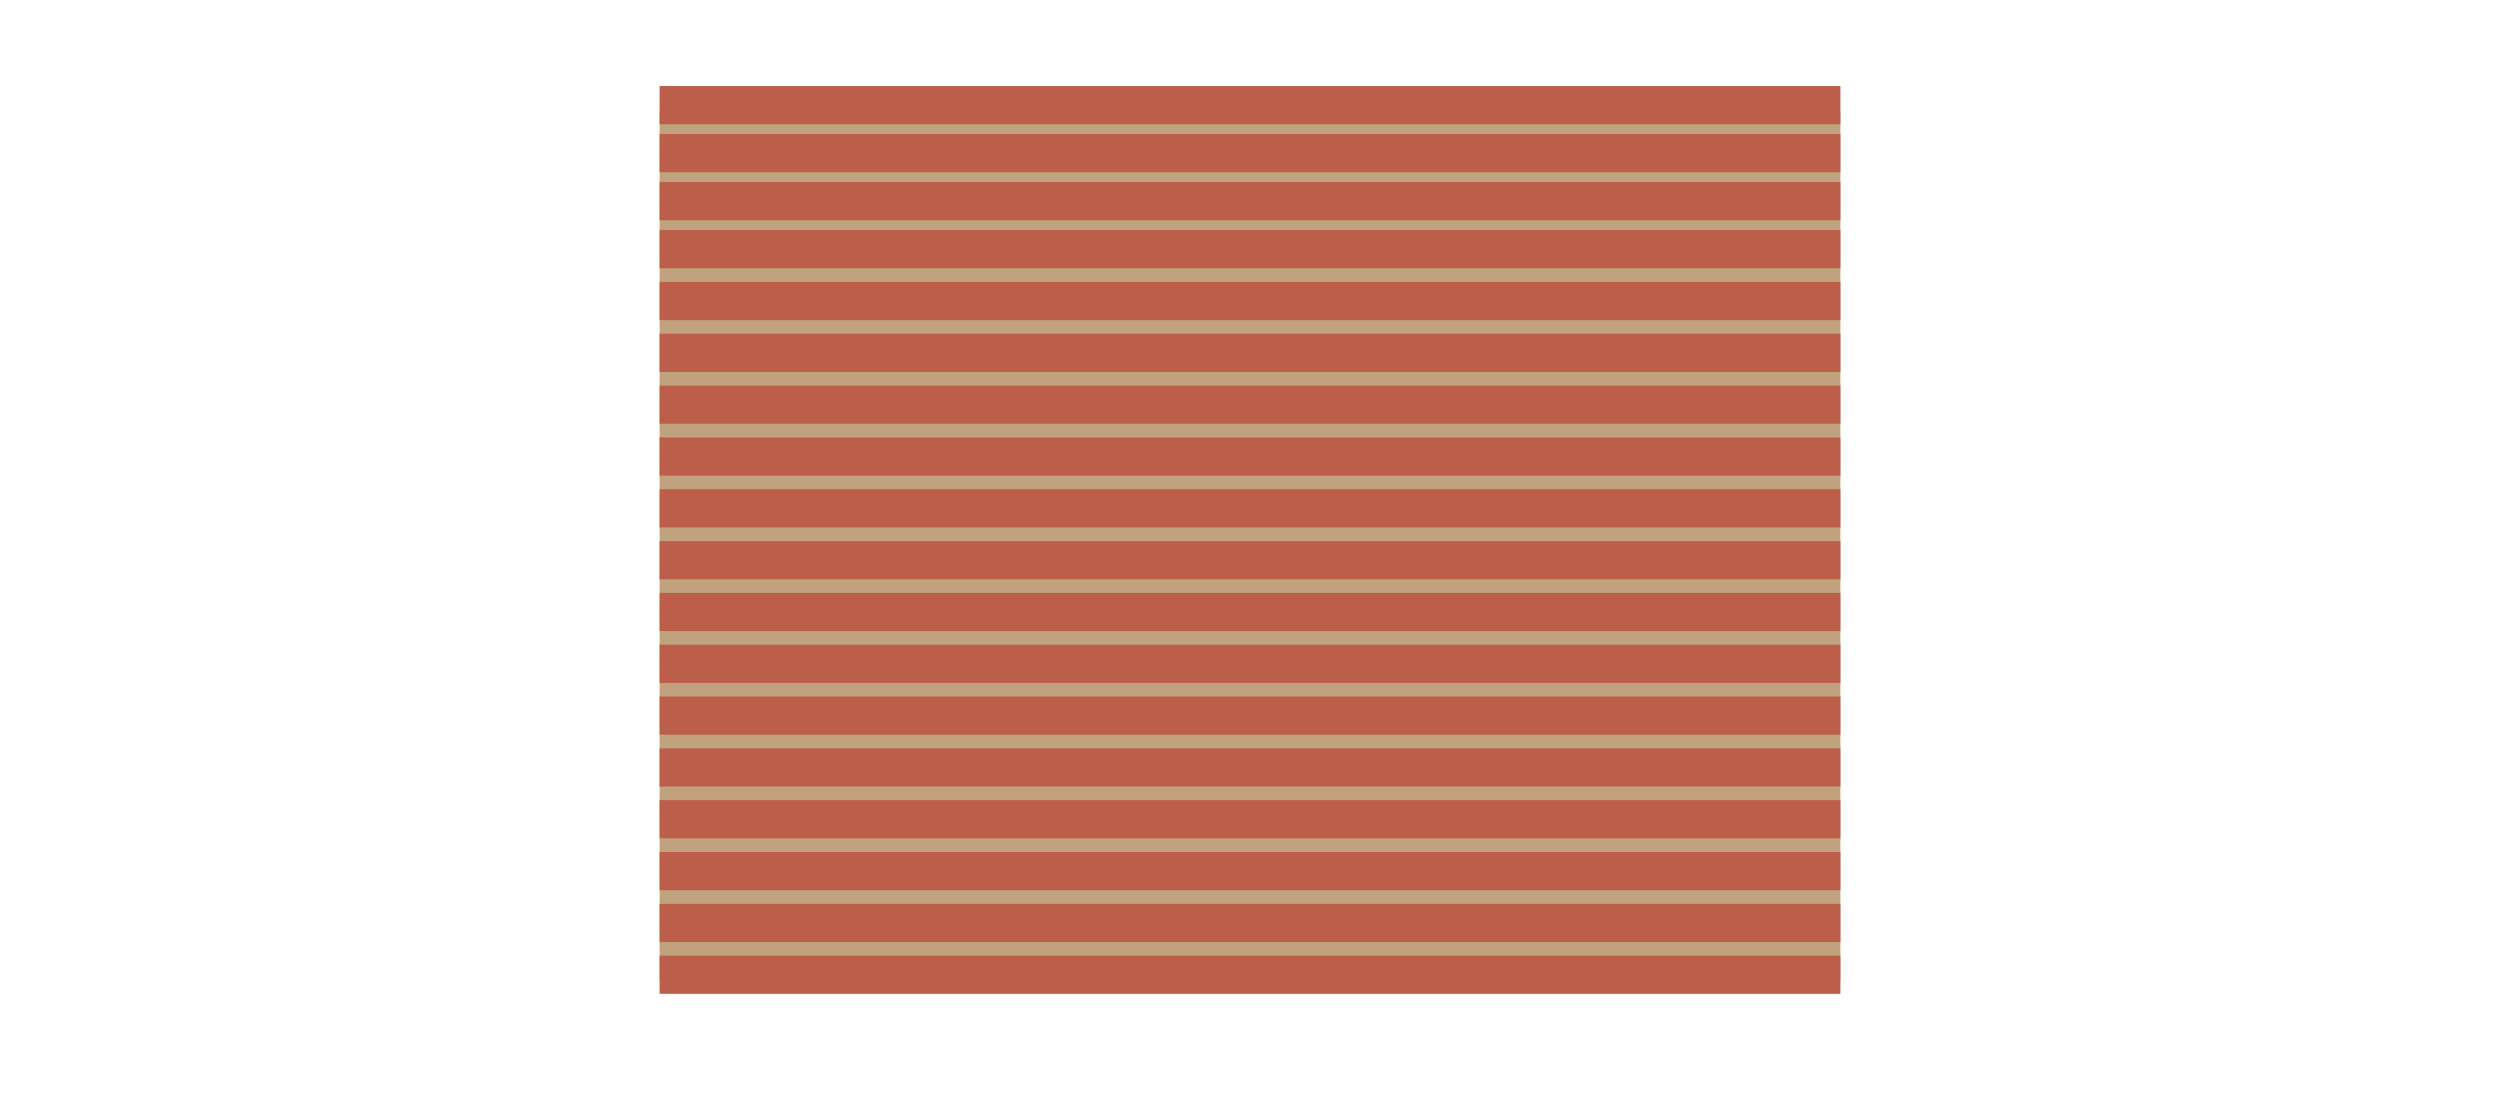
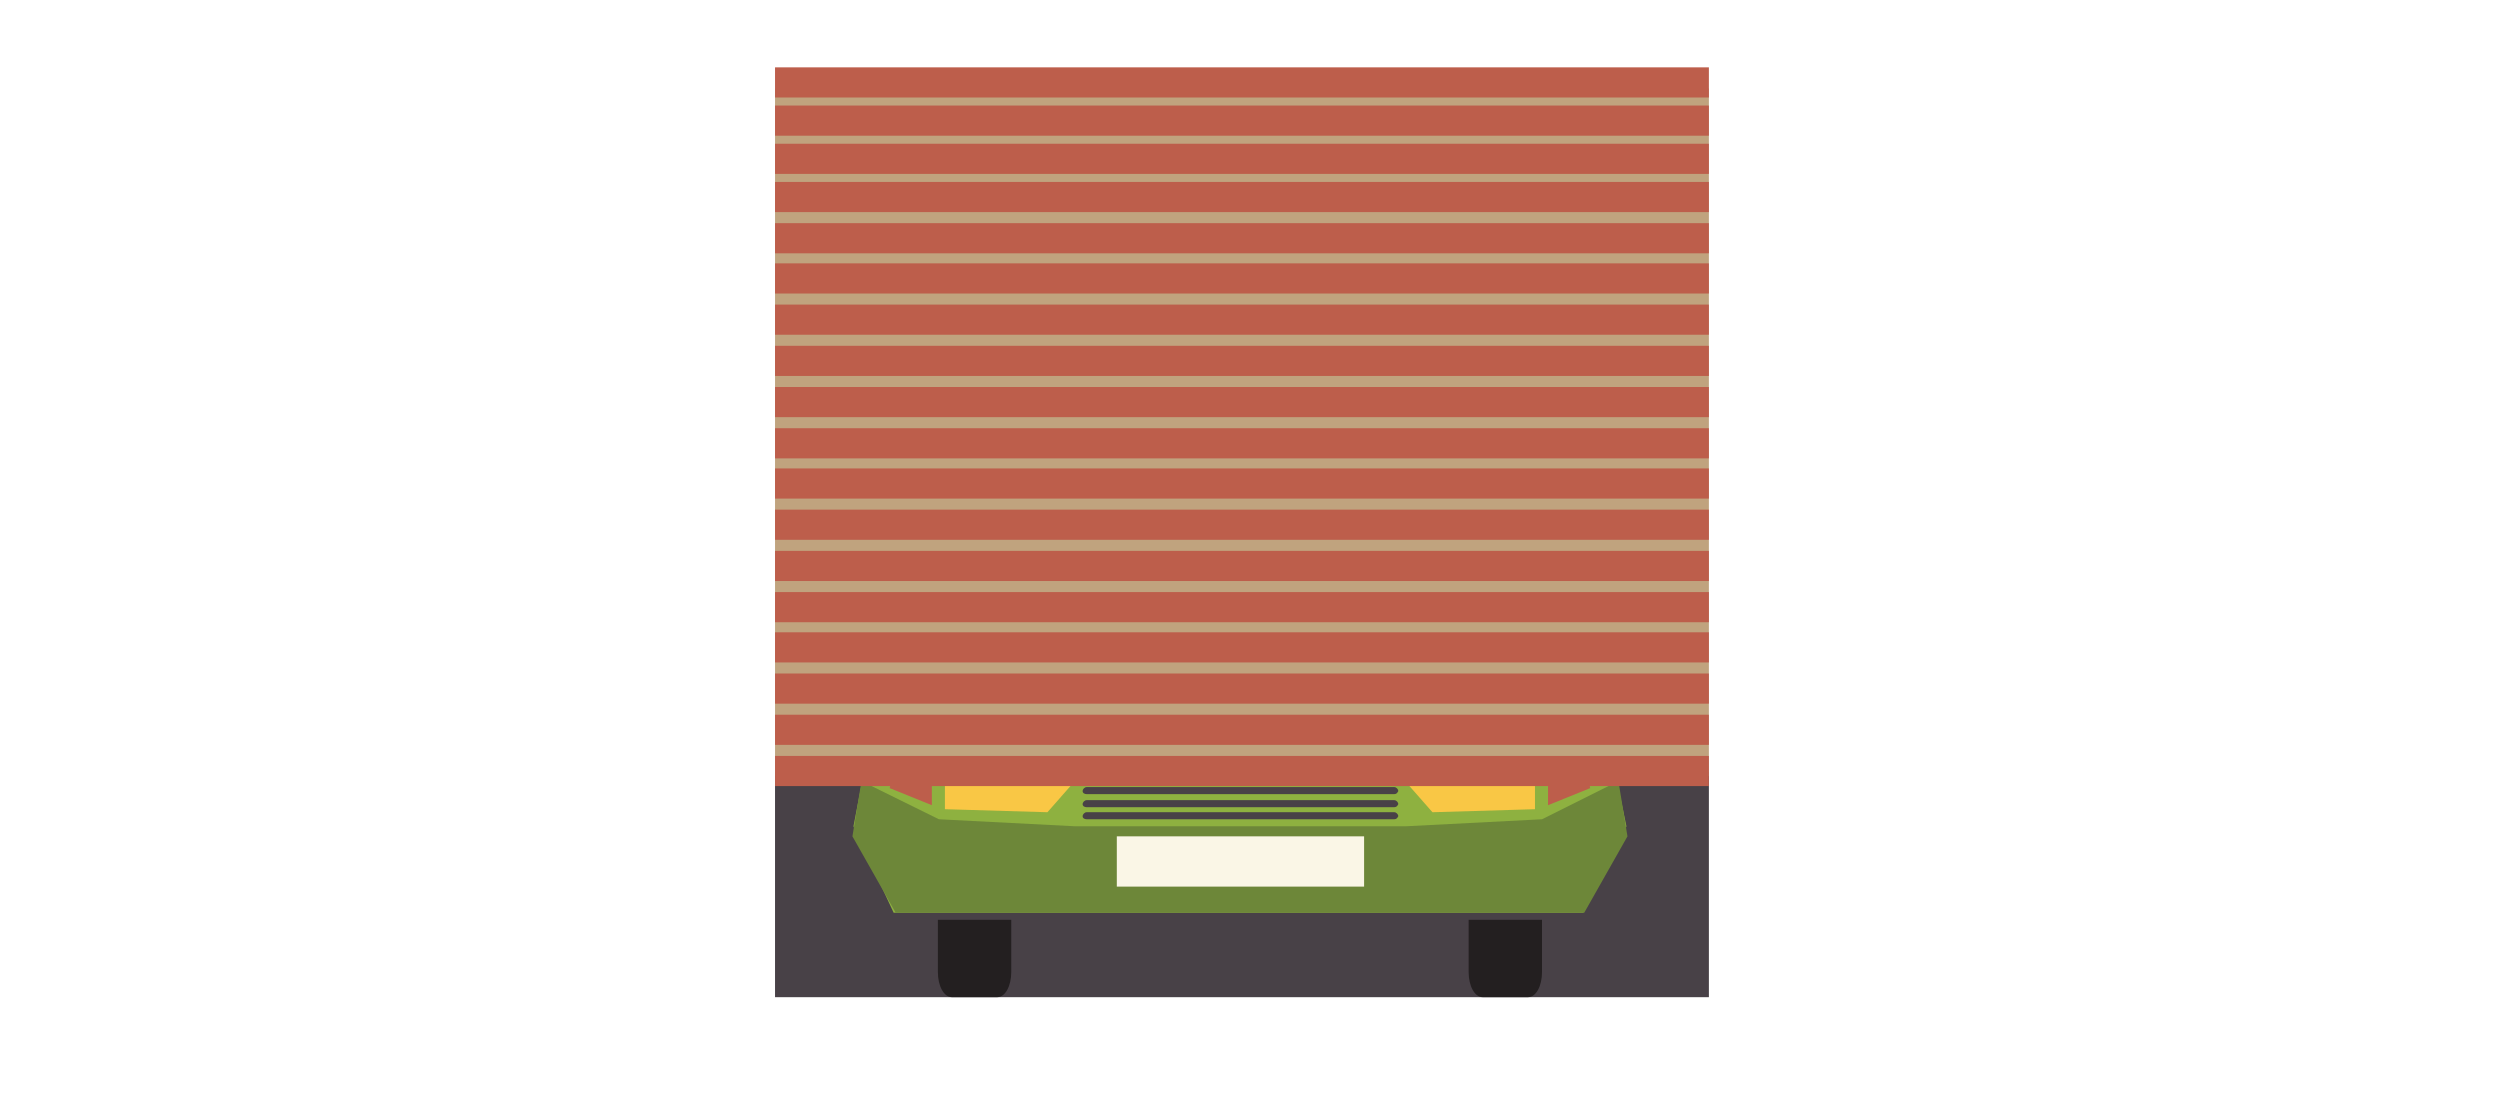
- <svg xmlns="http://www.w3.org/2000/svg" viewBox="0 0 248.71 108.94">
-   <defs>
-     <style>.cls-1{fill:none;opacity:0.8;}.cls-2{fill:#c0a37e;}.cls-3{fill:#bd5e4b;}</style>
-   </defs>
-   <g id="Capa_2" data-name="Capa 2">
-     <g id="Layer_1" data-name="Layer 1">
-       <rect class="cls-1" width="248.71" height="108.94" />
-       <rect class="cls-2" x="65.62" y="11.12" width="117.47" height="86.5" />
-       <rect class="cls-3" x="65.62" y="22.89" width="117.47" height="3.8" />
-       <rect class="cls-3" x="65.62" y="28.05" width="117.47" height="3.8" />
-       <rect class="cls-3" x="65.62" y="33.2" width="117.47" height="3.8" />
-       <rect class="cls-3" x="65.62" y="38.36" width="117.47" height="3.8" />
-       <rect class="cls-3" x="65.62" y="43.52" width="117.47" height="3.8" />
-       <rect class="cls-3" x="65.62" y="48.67" width="117.47" height="3.8" />
-       <rect class="cls-3" x="65.62" y="53.83" width="117.47" height="3.8" />
-       <rect class="cls-3" x="65.62" y="58.98" width="117.47" height="3.8" />
-       <rect class="cls-3" x="65.62" y="64.14" width="117.47" height="3.8" />
-       <rect class="cls-3" x="65.62" y="69.29" width="117.47" height="3.8" />
-       <rect class="cls-3" x="65.62" y="74.45" width="117.47" height="3.8" />
-       <rect class="cls-3" x="65.62" y="79.6" width="117.47" height="3.8" />
-       <rect class="cls-3" x="65.62" y="84.76" width="117.47" height="3.8" />
-       <rect class="cls-3" x="65.62" y="89.92" width="117.47" height="3.8" />
-       <rect class="cls-3" x="65.62" y="95.07" width="117.47" height="3.8" />
-       <rect class="cls-3" x="65.62" y="18.11" width="117.47" height="3.8" />
-       <rect class="cls-3" x="65.62" y="13.33" width="117.47" height="3.8" />
-       <rect class="cls-3" x="65.62" y="8.56" width="117.47" height="3.8" />
-     </g>
-   </g>
+ <svg xmlns="http://www.w3.org/2000/svg" version="1.1" id="Capa_1" x="0px" y="0px" viewBox="0 0 248.7 108.9" style="enable-background:new 0 0 248.7 108.9;" xml:space="preserve">
+   <style type="text/css">
+ 	.st0{fill:none;}
+ 	.st1{fill:none;stroke:#5E4B33;stroke-width:0.634;stroke-miterlimit:10;}
+ 	.st2{fill:#484147;}
+ 	.st3{fill:#6D8739;}
+ 	.st4{fill:#231F20;}
+ 	.st5{fill:#8EB140;}
+ 	.st6{fill:#9FBEC9;}
+ 	.st7{fill:#F9C745;}
+ 	.st8{fill:#FAF6E6;}
+ 	.st9{fill:#BD5E4B;}
+ 	.st10{fill:#C0A37E;}
+ </style>
+   <rect class="st0" width="248.7" height="108.9" />
+   <rect x="81.5" y="13.5" class="st1" width="19.2" height="7.4" />
+   <rect x="101.9" y="13.5" class="st1" width="19.2" height="7.4" />
+   <rect x="122.2" y="13.5" class="st1" width="19.2" height="7.4" />
+   <rect x="142.6" y="13.5" class="st1" width="19.2" height="7.4" />
+   <rect x="91.3" y="22.2" class="st1" width="19.2" height="7.4" />
+   <rect x="111.6" y="22.2" class="st1" width="19.2" height="7.4" />
+   <rect x="132" y="22.2" class="st1" width="19.2" height="7.4" />
+   <rect x="81.5" y="30.6" class="st1" width="19.2" height="7.4" />
+   <rect x="101.9" y="30.6" class="st1" width="19.2" height="7.4" />
+   <rect x="122.2" y="30.6" class="st1" width="19.2" height="7.4" />
+   <rect x="142.6" y="30.6" class="st1" width="19.2" height="7.4" />
+   <rect x="91.3" y="39.3" class="st1" width="19.2" height="7.4" />
+   <rect x="111.6" y="39.3" class="st1" width="19.2" height="7.4" />
+   <rect x="132" y="39.3" class="st1" width="19.2" height="7.4" />
+   <rect x="81.5" y="47.7" class="st1" width="19.2" height="7.4" />
+   <rect x="101.9" y="47.7" class="st1" width="19.2" height="7.4" />
+   <rect x="122.2" y="47.7" class="st1" width="19.2" height="7.4" />
+   <rect x="142.6" y="47.7" class="st1" width="19.2" height="7.4" />
+   <rect x="91.3" y="56.4" class="st1" width="19.2" height="7.4" />
+   <rect x="111.6" y="56.4" class="st1" width="19.2" height="7.4" />
+   <rect x="132" y="56.4" class="st1" width="19.2" height="7.4" />
+   <rect x="81.5" y="64.8" class="st1" width="19.2" height="7.4" />
+   <rect x="101.9" y="64.8" class="st1" width="19.2" height="7.4" />
+   <rect x="122.2" y="64.8" class="st1" width="19.2" height="7.4" />
+   <rect x="142.6" y="64.8" class="st1" width="19.2" height="7.4" />
+   <rect x="91.3" y="73.5" class="st1" width="19.2" height="7.4" />
+   <rect x="111.6" y="73.5" class="st1" width="19.2" height="7.4" />
+   <rect x="132" y="73.5" class="st1" width="19.2" height="7.4" />
+   <rect x="81.5" y="81.9" class="st1" width="19.2" height="7.4" />
+   <rect x="101.9" y="81.9" class="st1" width="19.2" height="7.4" />
+   <rect x="122.2" y="81.9" class="st1" width="19.2" height="7.4" />
+   <rect x="142.6" y="81.9" class="st1" width="19.2" height="7.4" />
+   <rect x="77.1" y="76.8" class="st2" width="92.9" height="22.4" />
+   <path class="st3" d="M82.3,59.9c0,0.7,0.5,1.2,1.2,1.2l5.5,0.6c0.7,0,1.2-0.5,1.2-1.2v-3.8c0-0.7-0.5-1.2-1.2-1.2h-5.1  c-0.7,0-1.2,0.5-1.2,1.2L82.3,59.9z" />
+   <path class="st3" d="M164.4,59.9c0,0.7-0.5,1.2-1.2,1.2l-5.5,0.6c-0.7,0-1.2-0.5-1.2-1.2v-3.8c0-0.7,0.5-1.2,1.2-1.2h5.1  c0.7,0,1.2,0.5,1.2,1.2L164.4,59.9z" />
+   <ellipse class="st2" cx="123.4" cy="91.1" rx="3.8" ry="2.2" />
+   <path class="st4" d="M146.1,96.7c0,1.4,0.6,2.5,1.4,2.5h4.5c0.8,0,1.4-1.1,1.4-2.5V80.3c0-1.4-0.6-2.5-1.4-2.5h-4.5  c-0.8,0-1.4,1.1-1.4,2.5V96.7z" />
+   <path class="st4" d="M93.3,96.7c0,1.4,0.6,2.5,1.4,2.5h4.5c0.8,0,1.4-1.1,1.4-2.5V80.3c0-1.4-0.6-2.5-1.4-2.5h-4.5  c-0.8,0-1.4,1.1-1.4,2.5V96.7z" />
+   <path class="st2" d="M90.9,90c0,0.9,0.7,1.5,1.5,1.5h61.8c0.9,0,1.5-0.7,1.5-1.5l0,0c0-0.9-0.7-1.5-1.5-1.5H92.4  C91.5,88.4,90.8,89.1,90.9,90L90.9,90z" />
+   <polygon class="st5" points="88.9,90.8 157.5,90.8 161.8,82.2 157.5,61.7 144.9,43.9 123.6,43.9 101.5,43.9 88.9,61.7 84.9,82.2 " />
+   <polygon class="st6" points="94.5,61.4 109.8,64.7 137,64.7 152.2,61.4 144.3,46 123.7,46 103,46 " />
+   <polygon class="st3" points="85.7,77.7 93.4,81.5 107,82.2 123.4,82.2 139.8,82.2 153.4,81.5 161,77.7 161.9,83.2 157.6,90.8   123.4,90.8 89.1,90.8 84.8,83.2 " />
+   <polygon class="st7" points="152.7,80.5 142.5,80.8 139.6,77.5 152.7,74.6 " />
+   <polygon class="st7" points="94,80.5 104.2,80.8 107.1,77.5 94,74.6 " />
+   <rect x="111.1" y="83.2" class="st8" width="24.6" height="5" />
+   <polygon class="st3" points="149.6,64.7 153.2,71.9 139.5,75.7 123.5,75.7 139.5,74.6 151.7,71.3 " />
+   <polygon class="st3" points="97.1,64.7 93.5,71.9 107.2,75.7 123.2,75.7 107.2,74.6 95,71.3 " />
+   <polygon class="st9" points="154,74.6 157.2,74.6 158.2,78.4 154,80.1 " />
+   <polygon class="st9" points="92.7,74.6 89.6,74.6 88.5,78.4 92.7,80.1 " />
+   <path class="st2" d="M119.5,48.2h7.7c0.5,0,0.9,0.4,0.9,0.9l0,0v1.4c0,0.5-0.4,0.9-0.9,0.9l0,0h-7.7c-0.5,0-0.9-0.4-0.9-0.9l0,0  v-1.5C118.6,48.7,119,48.2,119.5,48.2z" />
+   <path class="st2" d="M107.7,78.7c0,0.2,0.2,0.3,0.4,0.3h30.6c0.2,0,0.3-0.1,0.4-0.3l0,0c0-0.2-0.2-0.4-0.4-0.4c0,0,0,0,0,0h-30.6  C107.9,78.3,107.7,78.5,107.7,78.7L107.7,78.7z" />
+   <path class="st2" d="M107.7,81.2c0,0.2,0.2,0.3,0.4,0.3h30.6c0.2,0,0.3-0.1,0.4-0.3l0,0c0-0.2-0.2-0.4-0.4-0.4c0,0,0,0,0,0h-30.6  C107.9,80.8,107.7,81,107.7,81.2L107.7,81.2z" />
+   <path class="st2" d="M107.7,80c0,0.2,0.2,0.3,0.4,0.3h30.6c0.2,0,0.3-0.1,0.4-0.3l0,0c0-0.2-0.2-0.4-0.4-0.4c0,0,0,0,0,0h-30.6  C107.9,79.6,107.7,79.8,107.7,80L107.7,80z" />
+   <polygon class="st3" points="138.3,66.3 133.7,72.9 133,72.9 " />
+   <polygon class="st3" points="108.4,66.3 113,72.9 113.7,72.9 " />
+   <path class="st9" d="M108.8,57.7c4,0,7.3,3,7.8,6.9h-1.9c-0.4-2.9-2.9-5.1-5.9-5.1c-2.4,0-4.6,1.5-5.6,3.7l-1.8-0.4  C102.6,59.8,105.5,57.8,108.8,57.7z" />
+   <rect x="77.1" y="8.8" class="st10" width="92.9" height="68.4" />
+   <rect x="77.1" y="18.1" class="st9" width="92.9" height="3" />
+   <rect x="77.1" y="22.2" class="st9" width="92.9" height="3" />
+   <rect x="77.1" y="26.2" class="st9" width="92.9" height="3" />
+   <rect x="77.1" y="30.3" class="st9" width="92.9" height="3" />
+   <rect x="77.1" y="34.4" class="st9" width="92.9" height="3" />
+   <rect x="77.1" y="38.5" class="st9" width="92.9" height="3" />
+   <rect x="77.1" y="42.6" class="st9" width="92.9" height="3" />
+   <rect x="77.1" y="46.6" class="st9" width="92.9" height="3" />
+   <rect x="77.1" y="50.7" class="st9" width="92.9" height="3" />
+   <rect x="77.1" y="54.8" class="st9" width="92.9" height="3" />
+   <rect x="77.1" y="58.9" class="st9" width="92.9" height="3" />
+   <rect x="77.1" y="62.9" class="st9" width="92.9" height="3" />
+   <rect x="77.1" y="67" class="st9" width="92.9" height="3" />
+   <rect x="77.1" y="71.1" class="st9" width="92.9" height="3" />
+   <rect x="77.1" y="75.2" class="st9" width="92.9" height="3" />
+   <rect x="77.1" y="14.3" class="st9" width="92.9" height="3" />
+   <rect x="77.1" y="10.5" class="st9" width="92.9" height="3" />
+   <rect x="77.1" y="6.7" class="st9" width="92.9" height="3" />
</svg>
